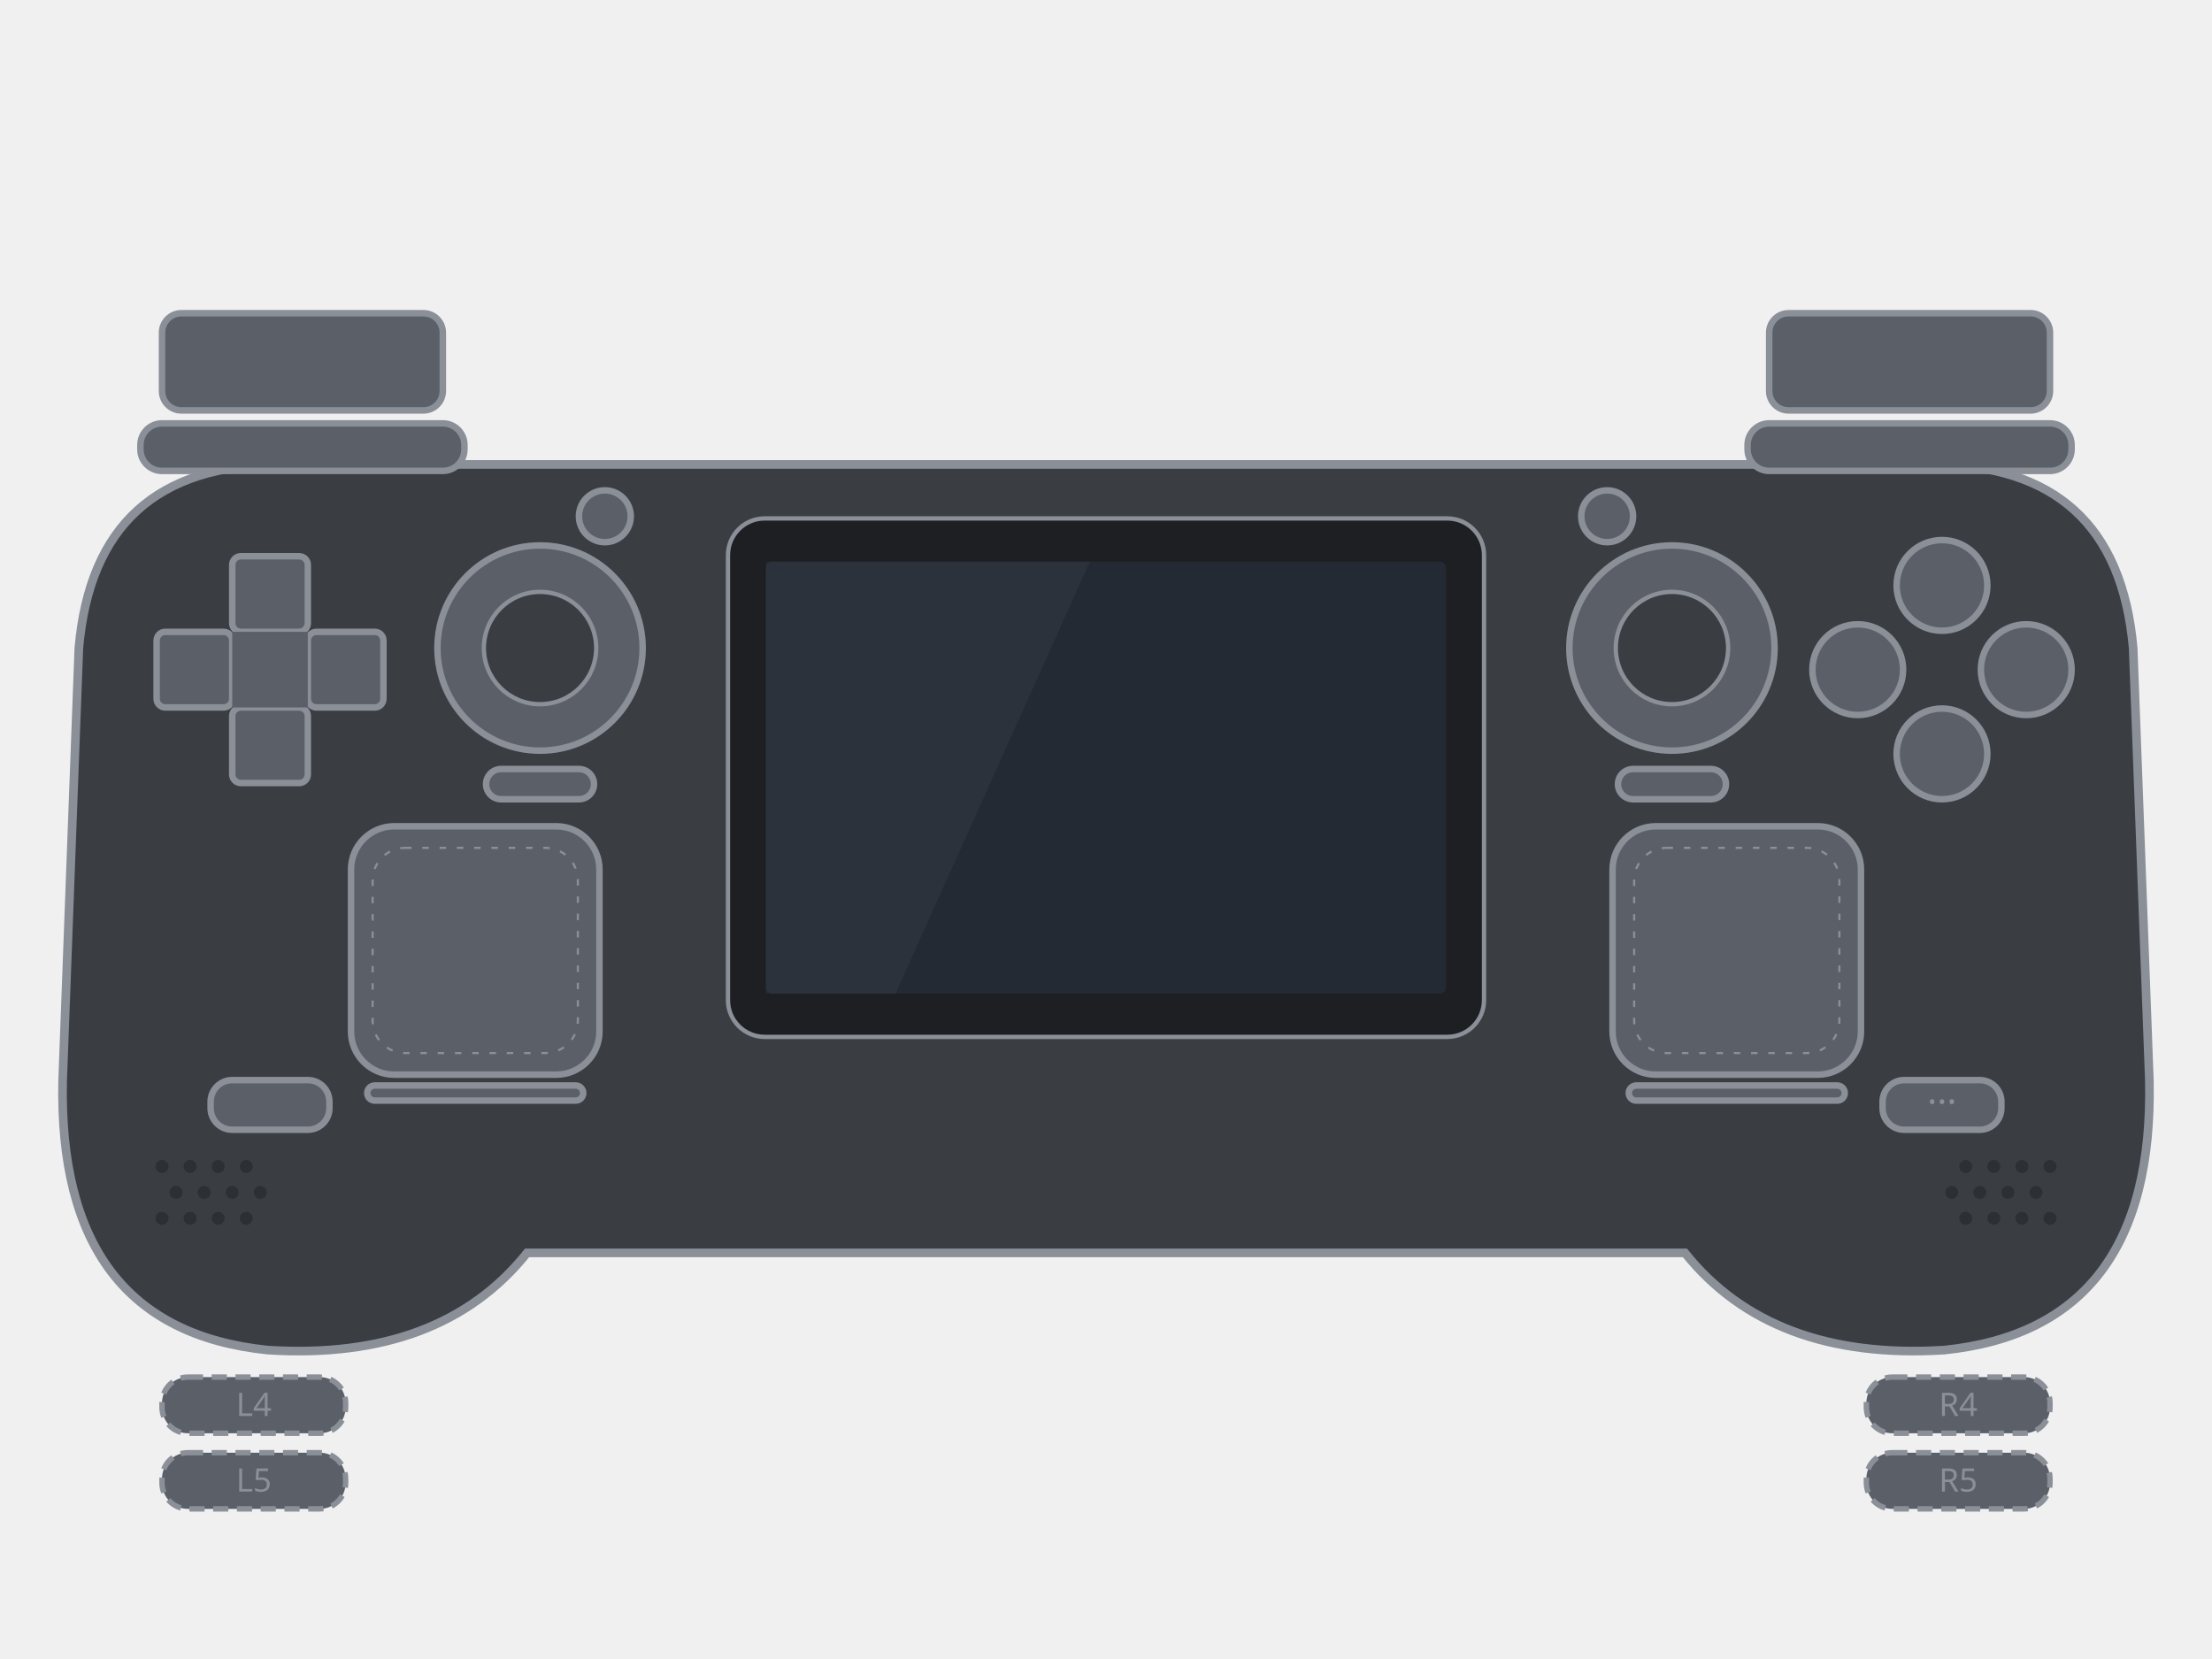
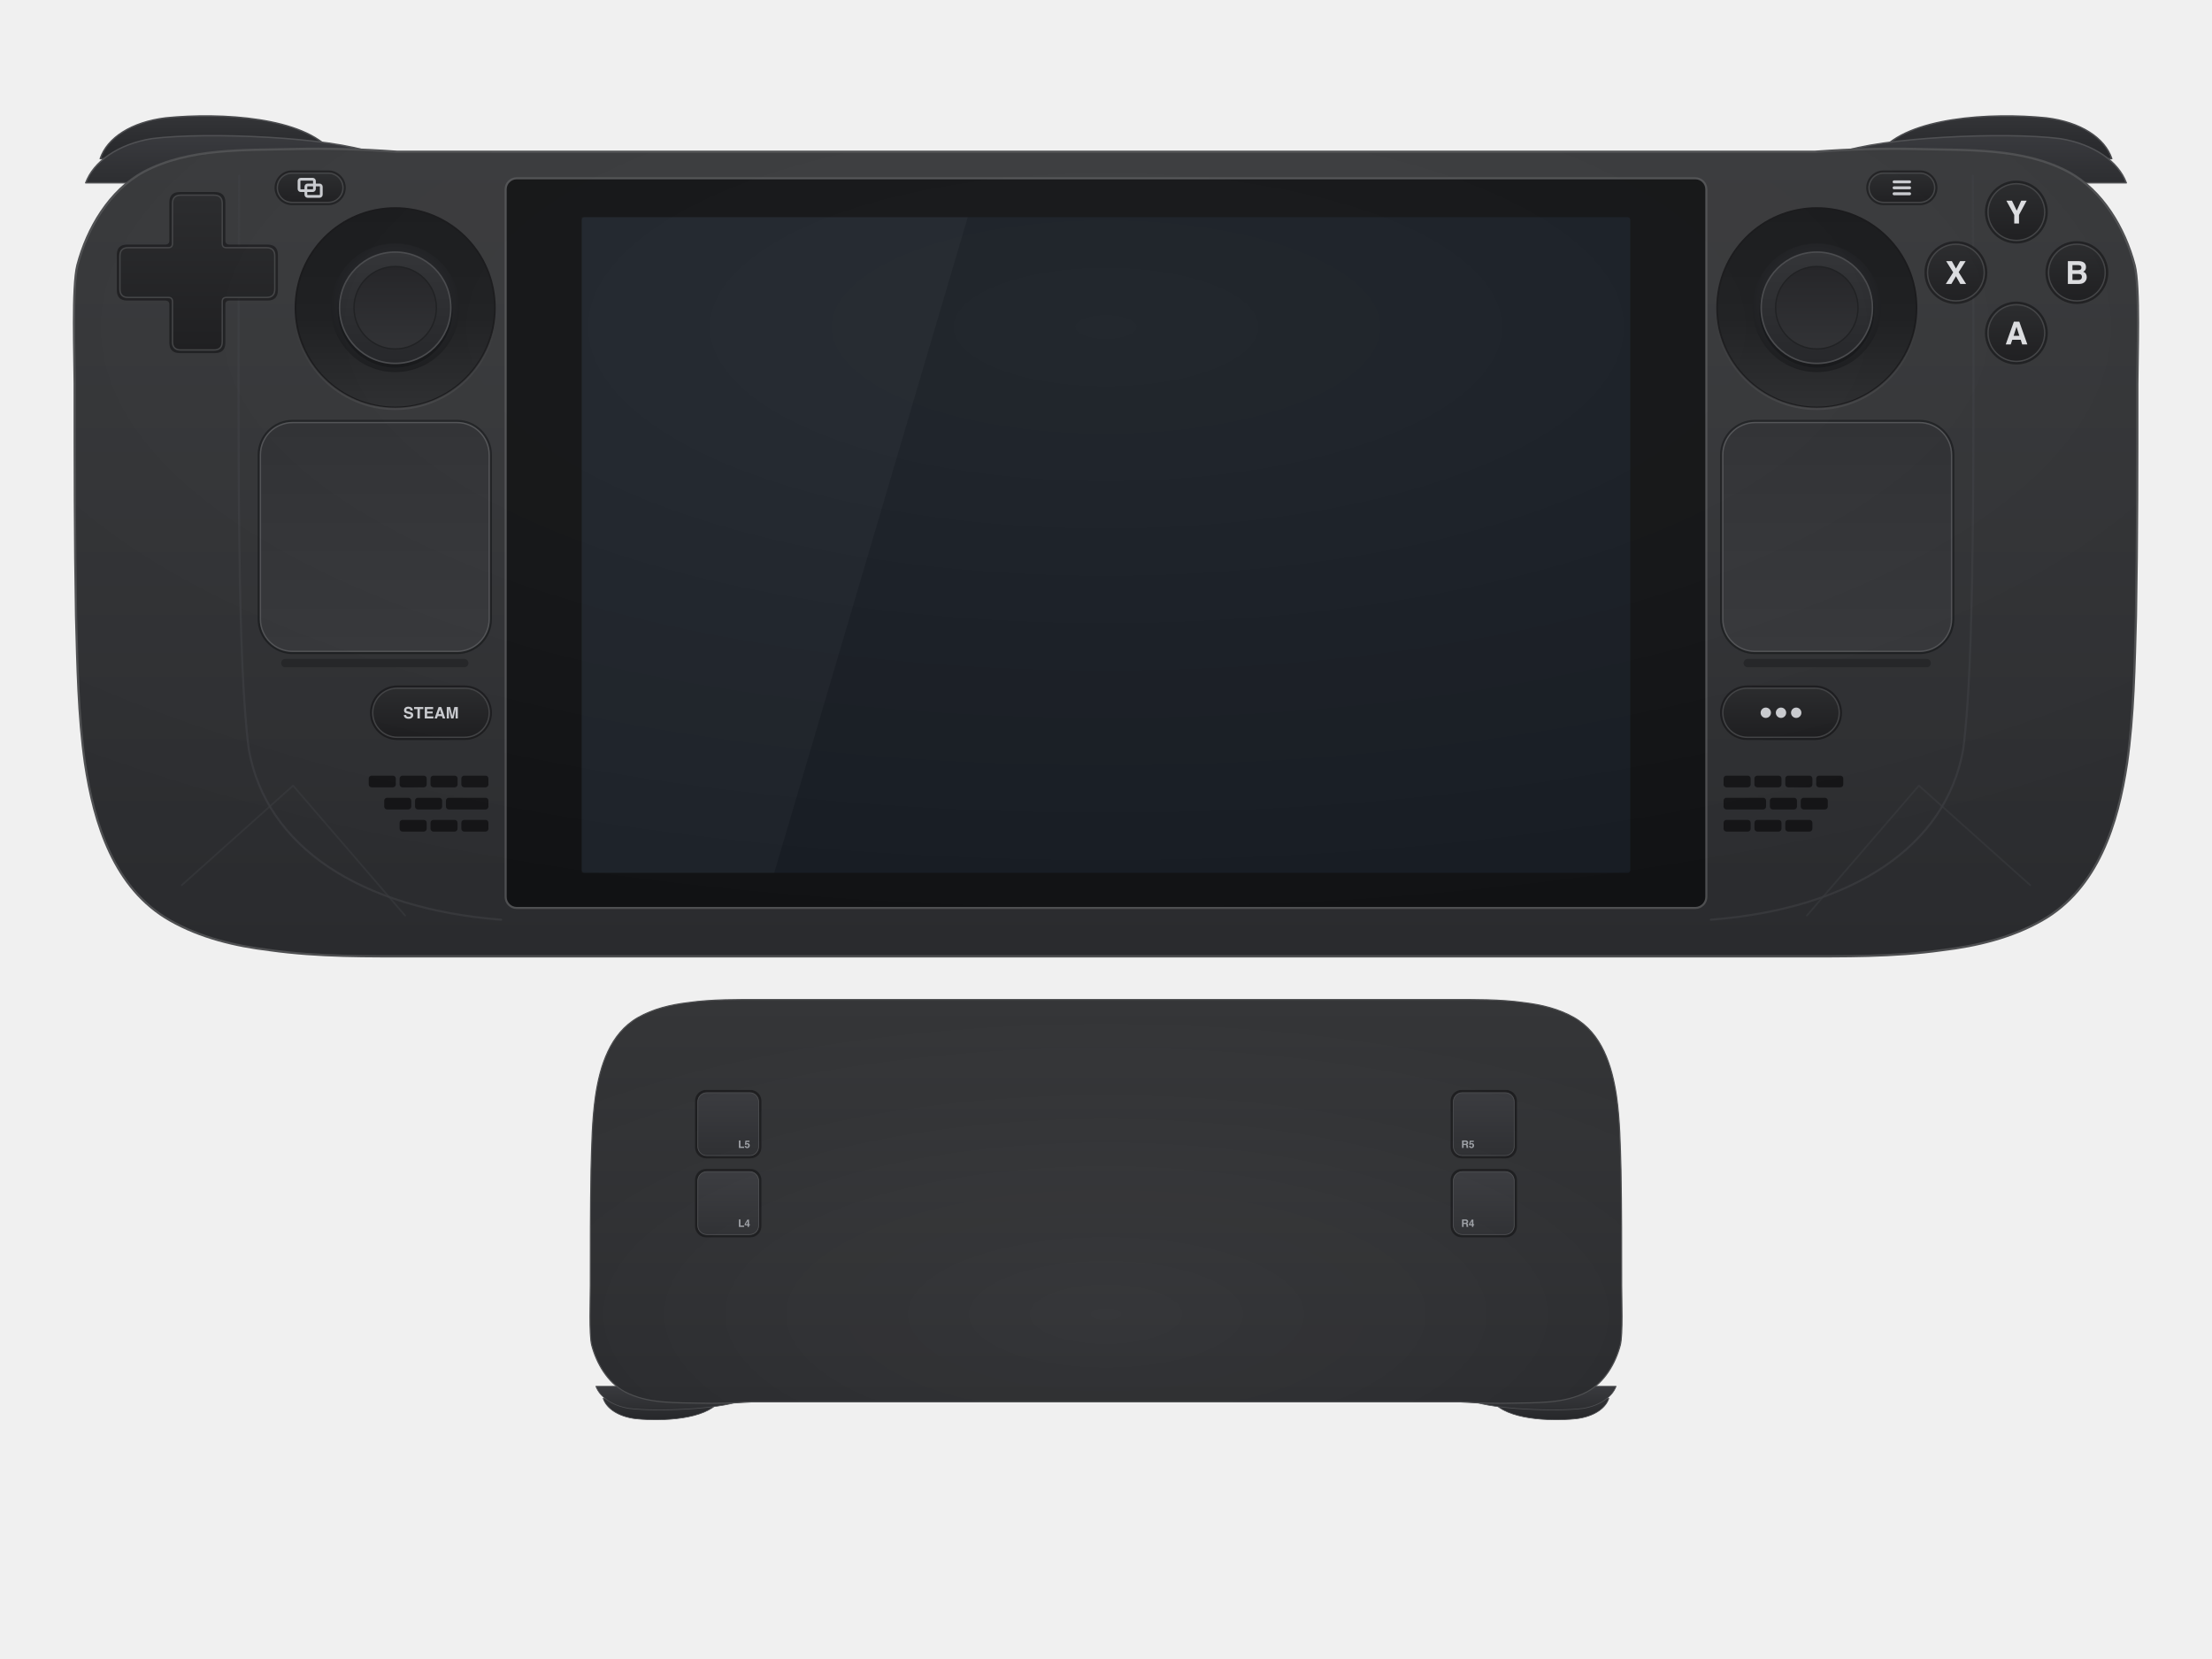
- <svg xmlns="http://www.w3.org/2000/svg" width="2048" height="1536" viewBox="0 0 2048 1536">
-   <path d="M260 430 L1788 430 Q1960 430 1975 600 L1990 1000 Q1995 1230 1800 1250 Q1640 1260 1560 1160 L488 1160 Q408 1260 248 1250 Q53 1230 58 1000 L73 600 Q88 430 260 430 Z" fill="#3a3d42" stroke="#8a8f98" stroke-width="8" />
-   <rect x="674" y="480" width="700" height="480" rx="34" fill="#1d1f22" stroke="#8a8f98" stroke-width="4" />
-   <rect x="709" y="520" width="630" height="400" rx="6" fill="#232a33" />
-   <path d="M709 520 L1009 520 L829 920 L709 920 Z" fill="#ffffff" fill-opacity="0.04" />
-   <circle cx="150" cy="1080" r="6" fill="#2c2f33" />
-   <circle cx="176" cy="1080" r="6" fill="#2c2f33" />
-   <circle cx="202" cy="1080" r="6" fill="#2c2f33" />
-   <circle cx="228" cy="1080" r="6" fill="#2c2f33" />
-   <circle cx="163" cy="1104" r="6" fill="#2c2f33" />
-   <circle cx="189" cy="1104" r="6" fill="#2c2f33" />
-   <circle cx="215" cy="1104" r="6" fill="#2c2f33" />
-   <circle cx="241" cy="1104" r="6" fill="#2c2f33" />
-   <circle cx="150" cy="1128" r="6" fill="#2c2f33" />
-   <circle cx="176" cy="1128" r="6" fill="#2c2f33" />
-   <circle cx="202" cy="1128" r="6" fill="#2c2f33" />
-   <circle cx="228" cy="1128" r="6" fill="#2c2f33" />
-   <rect x="150" y="290" width="260" height="90" rx="18" fill="#5b6068" stroke="#8a8f98" stroke-width="6" />
-   <rect x="130" y="392" width="300" height="44" rx="20" fill="#5b6068" stroke="#8a8f98" stroke-width="6" />
-   <circle cx="1898" cy="1080" r="6" fill="#2c2f33" />
-   <circle cx="1872" cy="1080" r="6" fill="#2c2f33" />
-   <circle cx="1846" cy="1080" r="6" fill="#2c2f33" />
-   <circle cx="1820" cy="1080" r="6" fill="#2c2f33" />
-   <circle cx="1885" cy="1104" r="6" fill="#2c2f33" />
-   <circle cx="1859" cy="1104" r="6" fill="#2c2f33" />
-   <circle cx="1833" cy="1104" r="6" fill="#2c2f33" />
-   <circle cx="1807" cy="1104" r="6" fill="#2c2f33" />
-   <circle cx="1898" cy="1128" r="6" fill="#2c2f33" />
-   <circle cx="1872" cy="1128" r="6" fill="#2c2f33" />
-   <circle cx="1846" cy="1128" r="6" fill="#2c2f33" />
-   <circle cx="1820" cy="1128" r="6" fill="#2c2f33" />
-   <rect x="1638" y="290" width="260" height="90" rx="18" fill="#5b6068" stroke="#8a8f98" stroke-width="6" />
-   <rect x="1618" y="392" width="300" height="44" rx="20" fill="#5b6068" stroke="#8a8f98" stroke-width="6" />
-   <rect x="215" y="515" width="70" height="70" rx="8" fill="#5b6068" stroke="#8a8f98" stroke-width="6" />
-   <rect x="215" y="655" width="70" height="70" rx="8" fill="#5b6068" stroke="#8a8f98" stroke-width="6" />
-   <rect x="145" y="585" width="70" height="70" rx="8" fill="#5b6068" stroke="#8a8f98" stroke-width="6" />
-   <rect x="285" y="585" width="70" height="70" rx="8" fill="#5b6068" stroke="#8a8f98" stroke-width="6" />
-   <rect x="215" y="585" width="70" height="70" fill="#5b6068" />
-   <circle cx="1798" cy="542" r="42" fill="#5b6068" stroke="#8a8f98" stroke-width="6" />
-   <circle cx="1798" cy="698" r="42" fill="#5b6068" stroke="#8a8f98" stroke-width="6" />
-   <circle cx="1720" cy="620" r="42" fill="#5b6068" stroke="#8a8f98" stroke-width="6" />
-   <circle cx="1876" cy="620" r="42" fill="#5b6068" stroke="#8a8f98" stroke-width="6" />
-   <circle cx="500" cy="600" r="95" fill="#5b6068" stroke="#8a8f98" stroke-width="6" />
-   <circle cx="500" cy="600" r="52" fill="#3a3d42" stroke="#8a8f98" stroke-width="4" />
-   <rect x="450" y="712" width="100" height="28" rx="14" fill="#5b6068" stroke="#8a8f98" stroke-width="6" />
-   <circle cx="1548" cy="600" r="95" fill="#5b6068" stroke="#8a8f98" stroke-width="6" />
-   <circle cx="1548" cy="600" r="52" fill="#3a3d42" stroke="#8a8f98" stroke-width="4" />
-   <rect x="1498" y="712" width="100" height="28" rx="14" fill="#5b6068" stroke="#8a8f98" stroke-width="6" />
-   <rect x="325" y="765" width="230" height="230" rx="40" fill="#5b6068" stroke="#8a8f98" stroke-width="6" />
-   <rect x="345" y="785" width="190" height="190" rx="30" fill="none" stroke="#8a8f98" stroke-width="2" stroke-dasharray="6 10" />
-   <rect x="340" y="1005" width="200" height="14" rx="7" fill="#5b6068" stroke="#8a8f98" stroke-width="6" />
-   <rect x="1493" y="765" width="230" height="230" rx="40" fill="#5b6068" stroke="#8a8f98" stroke-width="6" />
-   <rect x="1513" y="785" width="190" height="190" rx="30" fill="none" stroke="#8a8f98" stroke-width="2" stroke-dasharray="6 10" />
-   <rect x="1508" y="1005" width="200" height="14" rx="7" fill="#5b6068" stroke="#8a8f98" stroke-width="6" />
-   <circle cx="560" cy="478" r="24" fill="#5b6068" stroke="#8a8f98" stroke-width="6" />
-   <circle cx="1488" cy="478" r="24" fill="#5b6068" stroke="#8a8f98" stroke-width="6" />
-   <rect x="195" y="1000" width="110" height="46" rx="20" fill="#5b6068" stroke="#8a8f98" stroke-width="6" />
-   <rect x="1743" y="1000" width="110" height="46" rx="20" fill="#5b6068" stroke="#8a8f98" stroke-width="6" />
-   <text x="1798" y="1032" font-family="sans-serif" font-size="34" fill="#8a8f98" text-anchor="middle">···</text>
-   <rect x="150" y="1275" width="170" height="52" rx="24" fill="#5b6068" stroke="#8a8f98" stroke-width="5" stroke-dasharray="14 8" />
-   <text x="235" y="1311" font-family="sans-serif" font-size="30" fill="#8a8f98" text-anchor="middle">L4</text>
-   <rect x="150" y="1345" width="170" height="52" rx="24" fill="#5b6068" stroke="#8a8f98" stroke-width="5" stroke-dasharray="14 8" />
-   <text x="235" y="1381" font-family="sans-serif" font-size="30" fill="#8a8f98" text-anchor="middle">L5</text>
-   <rect x="1728" y="1275" width="170" height="52" rx="24" fill="#5b6068" stroke="#8a8f98" stroke-width="5" stroke-dasharray="14 8" />
-   <text x="1813" y="1311" font-family="sans-serif" font-size="30" fill="#8a8f98" text-anchor="middle">R4</text>
-   <rect x="1728" y="1345" width="170" height="52" rx="24" fill="#5b6068" stroke="#8a8f98" stroke-width="5" stroke-dasharray="14 8" />
-   <text x="1813" y="1381" font-family="sans-serif" font-size="30" fill="#8a8f98" text-anchor="middle">R5</text>
+ <svg xmlns="http://www.w3.org/2000/svg" version="1.2" baseProfile="tiny" width="2048" height="1536" viewBox="0 0 2048 1536">
+   <defs>
+     <linearGradient id="g0" x1="0" y1="0" x2="0" y2="1">
+       <stop offset="0" stop-color="#333437" />
+       <stop offset="1" stop-color="#26272a" />
+     </linearGradient>
+     <linearGradient id="g1" x1="0" y1="0" x2="0" y2="1">
+       <stop offset="0" stop-color="#393a3e" />
+       <stop offset="1" stop-color="#2d2e31" />
+     </linearGradient>
+     <linearGradient id="g2" x1="0" y1="0" x2="0" y2="1">
+       <stop offset="0" stop-color="#37383a" />
+       <stop offset="1" stop-color="#2a2b2e" />
+     </linearGradient>
+     <radialGradient id="g3" cx="0.5" cy="0.22" r="0.75">
+       <stop offset="0" stop-color="#ffffff" stop-opacity="0.05" />
+       <stop offset="1" stop-color="#ffffff" stop-opacity="0" />
+     </radialGradient>
+     <linearGradient id="g4" x1="0" y1="0" x2="0" y2="1">
+       <stop offset="0" stop-color="#28292b" />
+       <stop offset="1" stop-color="#1c1c1e" />
+     </linearGradient>
+     <linearGradient id="g5" x1="0" y1="0" x2="0" y2="1">
+       <stop offset="0" stop-color="#17181a" />
+       <stop offset="0.55" stop-color="#1b1c1e" />
+       <stop offset="1" stop-color="#292a2c" />
+     </linearGradient>
+     <linearGradient id="g6" x1="0" y1="0" x2="0" y2="1">
+       <stop offset="0" stop-color="#4e4f51" stop-opacity="0" />
+       <stop offset="0.6" stop-color="#4e4f51" stop-opacity="0" />
+       <stop offset="1" stop-color="#4e4f51" stop-opacity="0.55" />
+     </linearGradient>
+     <radialGradient id="g7" cx="0.5" cy="0.45" r="0.55">
+       <stop offset="0" stop-color="#2c2d30" />
+       <stop offset="0.75" stop-color="#1e1f22" />
+       <stop offset="1" stop-color="#18191b" />
+     </radialGradient>
+     <linearGradient id="g8" x1="0" y1="0" x2="0" y2="1">
+       <stop offset="0" stop-color="#2e2f32" />
+       <stop offset="1" stop-color="#212225" />
+     </linearGradient>
+     <linearGradient id="g9" x1="0" y1="0" x2="0" y2="1">
+       <stop offset="0" stop-color="#202023" />
+       <stop offset="1" stop-color="#2c2d30" />
+     </linearGradient>
+     <linearGradient id="g10" x1="0" y1="0" x2="0" y2="1">
+       <stop offset="0" stop-color="#2d2e31" />
+       <stop offset="1" stop-color="#353639" />
+     </linearGradient>
+     <linearGradient id="g11" x1="0" y1="0" x2="0" y2="1">
+       <stop offset="0" stop-color="#353638" />
+       <stop offset="1" stop-color="#28292c" />
+     </linearGradient>
+     <radialGradient id="g12" cx="0.5" cy="0.78" r="0.75">
+       <stop offset="0" stop-color="#ffffff" stop-opacity="0.05" />
+       <stop offset="1" stop-color="#ffffff" stop-opacity="0" />
+     </radialGradient>
+   </defs>
+   <g id="shoulders">
+     <g transform="translate(1024 502.08) scale(6.4)">
+       <g id="control-lt">
+         <path d="M-112,-56.5C-116,-61.5 -128,-62.2 -136,-61.4C-141,-60.8 -144.5,-58.5 -145.5,-55.5L-112,-55Z" fill="url(#g0)" stroke="#4a4b4e" stroke-width="0.2" stroke-linejoin="round" />
+       </g>
+       <g id="control-lb">
+         <path d="M-106,-56.3C-112,-58.6 -130,-59.4 -138,-58.4C-143,-57.6 -146.5,-55 -147.6,-52L-140,-52L-106,-55.5Z" fill="url(#g1)" stroke="#505154" stroke-width="0.2" stroke-linejoin="round" />
+       </g>
+       <g id="control-rt">
+         <path d="M112,-56.5C116,-61.5 128,-62.2 136,-61.4C141,-60.8 144.5,-58.5 145.5,-55.5L112,-55Z" fill="url(#g0)" stroke="#4a4b4e" stroke-width="0.2" stroke-linejoin="round" />
+       </g>
+       <g id="control-rb">
+         <path d="M106,-56.3C112,-58.6 130,-59.4 138,-58.4C143,-57.6 146.5,-55 147.6,-52L140,-52L106,-55.5Z" fill="url(#g1)" stroke="#505154" stroke-width="0.2" stroke-linejoin="round" />
+       </g>
+     </g>
+     <g transform="translate(1024 1117.12) scale(3.2)">
+       <path d="M-112,56.5C-116,61.5 -128,62.2 -136,61.4C-141,60.8 -144.5,58.5 -145.5,55.5L-112,55Z" fill="url(#g0)" stroke="#4a4b4e" stroke-width="0.2" stroke-linejoin="round" />
+       <path d="M-106,56.3C-112,58.6 -130,59.4 -138,58.4C-143,57.6 -146.5,55 -147.6,52L-140,52L-106,55.5Z" fill="url(#g1)" stroke="#505154" stroke-width="0.2" stroke-linejoin="round" />
+       <path d="M112,56.5C116,61.5 128,62.2 136,61.4C141,60.8 144.5,58.5 145.5,55.5L112,55Z" fill="url(#g0)" stroke="#4a4b4e" stroke-width="0.2" stroke-linejoin="round" />
+       <path d="M106,56.3C112,58.6 130,59.4 138,58.4C143,57.6 146.5,55 147.6,52L140,52L106,55.5Z" fill="url(#g1)" stroke="#505154" stroke-width="0.2" stroke-linejoin="round" />
+     </g>
+   </g>
+   <g id="case">
+     <g transform="translate(1024 502.08) scale(6.4)">
+       <path d="M0,-56.5C34,-56.5 68,-56.5 102.6,-56.5C108,-56.9 113,-57 117.3,-56.9C124.5,-56.7 132.6,-57.1 139.2,-53.6C144.2,-50.9 147.4,-45.4 148.8,-40.1C149.6,-37 149.2,-26.7 149.2,-22.9C149.2,-11.7 149.2,-0.5 149,10.7C148.8,17.8 148.7,25 147.7,32C146.4,40.7 143.5,50.1 135.4,54.7C131,57.2 126,58.4 121,59C113.9,60 106.7,59.9 99.6,59.9C66,59.9 33,59.9 0,59.9C-33,59.9 -66,59.9 -99.6,59.9C-106.7,59.9 -113.9,60 -121,59C-126,58.4 -131,57.2 -135.4,54.7C-143.5,50.1 -146.4,40.7 -147.7,32C-148.7,25 -148.8,17.8 -149,10.7C-149.2,-0.5 -149.2,-11.7 -149.2,-22.9C-149.2,-26.7 -149.6,-37 -148.8,-40.1C-147.4,-45.4 -144.2,-50.9 -139.2,-53.6C-132.6,-57.1 -124.5,-56.7 -117.3,-56.9C-113,-57 -108,-56.9 -102.6,-56.5C-68,-56.5 -34,-56.5 0,-56.5Z" fill="url(#g2)" stroke="#4e4f51" stroke-width="0.32" stroke-linejoin="round" />
+       <path d="M-125.4,-53C-125.6,-10 -125.6,18 -124,30C-121.5,44 -108,53 -87.5,54.6" fill="none" stroke="#3a3b3f" stroke-width="0.3" stroke-linecap="round" stroke-linejoin="round" stroke-opacity="0.8" />
+       <path d="M-133.7,49.6L-117.6,35.2L-101.4,54" fill="none" stroke="#3a3b3f" stroke-width="0.25" stroke-linecap="round" stroke-linejoin="round" stroke-opacity="0.6" />
+       <path d="M125.4,-53C125.6,-10 125.6,18 124,30C121.5,44 108,53 87.5,54.6" fill="none" stroke="#3a3b3f" stroke-width="0.3" stroke-linecap="round" stroke-linejoin="round" stroke-opacity="0.8" />
+       <path d="M133.7,49.6L117.6,35.2L101.4,54" fill="none" stroke="#3a3b3f" stroke-width="0.25" stroke-linecap="round" stroke-linejoin="round" stroke-opacity="0.6" />
+       <path d="M-85.25,-52.66H85.25A1.6,1.6 0 0 1 86.85,-51.06V51.3A1.6,1.6 0 0 1 85.25,52.9H-85.25A1.6,1.6 0 0 1 -86.85,51.3V-51.06A1.6,1.6 0 0 1 -85.25,-52.66Z" fill="#111214" stroke="#4e4f51" stroke-width="0.3" />
+       <path d="M-75.45,-47.03H75.45A0.4,0.4 0 0 1 75.85,-46.63V47.42A0.4,0.4 0 0 1 75.45,47.82H-75.45A0.4,0.4 0 0 1 -75.85,47.42V-46.63A0.4,0.4 0 0 1 -75.45,-47.03Z" fill="#171c23" />
+       <path d="M-117.25,-33.93A14.42,14.42 0 1 0 -88.41,-33.93A14.42,14.42 0 1 0 -117.25,-33.93Z" fill="url(#g5)" stroke="#161618" stroke-width="0.25" />
+       <path d="M-117.45,-33.93A14.62,14.62 0 1 0 -88.21,-33.93A14.62,14.62 0 1 0 -117.45,-33.93Z" fill="none" stroke="url(#g6)" stroke-width="0.35" />
+       <path d="M88.41,-33.93A14.42,14.42 0 1 0 117.25,-33.93A14.42,14.42 0 1 0 88.41,-33.93Z" fill="url(#g5)" stroke="#161618" stroke-width="0.25" />
+       <path d="M88.21,-33.93A14.62,14.62 0 1 0 117.45,-33.93A14.62,14.62 0 1 0 88.21,-33.93Z" fill="none" stroke="url(#g6)" stroke-width="0.35" />
+       <path d="M-117.66,-17.72H-93.9A5.07,5.07 0 0 1 -88.83,-12.65V11.11A5.07,5.07 0 0 1 -93.9,16.18H-117.66A5.07,5.07 0 0 1 -122.73,11.11V-12.65A5.07,5.07 0 0 1 -117.66,-17.72Z" fill="#0b0c0e" fill-opacity="0.5" />
+       <path d="M-118.73,16.88H-92.83A0.6,0.6 0 0 1 -92.23,17.48V17.48A0.6,0.6 0 0 1 -92.83,18.08H-118.73A0.6,0.6 0 0 1 -119.33,17.48V17.48A0.6,0.6 0 0 1 -118.73,16.88Z" fill="#232426" />
+       <path d="M93.9,-17.72H117.66A5.07,5.07 0 0 1 122.73,-12.65V11.11A5.07,5.07 0 0 1 117.66,16.18H93.9A5.07,5.07 0 0 1 88.83,11.11V-12.65A5.07,5.07 0 0 1 93.9,-17.72Z" fill="#0b0c0e" fill-opacity="0.5" />
+       <path d="M92.83,16.88H118.73A0.6,0.6 0 0 1 119.33,17.48V17.48A0.6,0.6 0 0 1 118.73,18.08H92.83A0.6,0.6 0 0 1 92.23,17.48V17.48A0.6,0.6 0 0 1 92.83,16.88Z" fill="#232426" />
+       <path d="M-92.84,33.76H-89.76A0.42,0.42 0 0 1 -89.34,34.18V35.03A0.42,0.42 0 0 1 -89.76,35.45H-92.84A0.42,0.42 0 0 1 -93.26,35.03V34.18A0.42,0.42 0 0 1 -92.84,33.76ZM-97.3,33.76H-94.22A0.42,0.42 0 0 1 -93.8,34.18V35.03A0.42,0.42 0 0 1 -94.22,35.45H-97.3A0.42,0.42 0 0 1 -97.72,35.03V34.18A0.42,0.42 0 0 1 -97.3,33.76ZM-101.77,33.76H-98.69A0.42,0.42 0 0 1 -98.27,34.18V35.03A0.42,0.42 0 0 1 -98.69,35.45H-101.77A0.42,0.42 0 0 1 -102.19,35.03V34.18A0.42,0.42 0 0 1 -101.77,33.76ZM-106.24,33.76H-103.16A0.42,0.42 0 0 1 -102.74,34.18V35.03A0.42,0.42 0 0 1 -103.16,35.45H-106.24A0.42,0.42 0 0 1 -106.66,35.03V34.18A0.42,0.42 0 0 1 -106.24,33.76ZM-95.07,36.96H-89.76A0.42,0.42 0 0 1 -89.34,37.38V38.23A0.42,0.42 0 0 1 -89.76,38.65H-95.07A0.42,0.42 0 0 1 -95.49,38.23V37.38A0.42,0.42 0 0 1 -95.07,36.96ZM-99.54,36.96H-96.46A0.42,0.42 0 0 1 -96.04,37.38V38.23A0.42,0.42 0 0 1 -96.46,38.65H-99.54A0.42,0.42 0 0 1 -99.96,38.23V37.38A0.42,0.42 0 0 1 -99.54,36.96ZM-104,36.96H-100.93A0.42,0.42 0 0 1 -100.51,37.38V38.23A0.42,0.42 0 0 1 -100.93,38.65H-104A0.42,0.42 0 0 1 -104.42,38.23V37.38A0.42,0.42 0 0 1 -104,36.96ZM-92.84,40.16H-89.76A0.42,0.42 0 0 1 -89.34,40.58V41.43A0.42,0.42 0 0 1 -89.76,41.85H-92.84A0.42,0.42 0 0 1 -93.26,41.43V40.58A0.42,0.42 0 0 1 -92.84,40.16ZM-97.3,40.16H-94.23A0.42,0.42 0 0 1 -93.81,40.58V41.43A0.42,0.42 0 0 1 -94.23,41.85H-97.3A0.42,0.42 0 0 1 -97.72,41.43V40.58A0.42,0.42 0 0 1 -97.3,40.16ZM-101.77,40.16H-98.69A0.42,0.42 0 0 1 -98.27,40.58V41.43A0.42,0.42 0 0 1 -98.69,41.85H-101.77A0.42,0.42 0 0 1 -102.19,41.43V40.58A0.42,0.42 0 0 1 -101.77,40.16ZM89.76,33.76H92.84A0.42,0.42 0 0 1 93.26,34.18V35.03A0.42,0.42 0 0 1 92.84,35.45H89.76A0.42,0.42 0 0 1 89.34,35.03V34.18A0.42,0.42 0 0 1 89.76,33.76ZM94.22,33.76H97.3A0.42,0.42 0 0 1 97.72,34.18V35.03A0.42,0.42 0 0 1 97.3,35.45H94.22A0.42,0.42 0 0 1 93.8,35.03V34.18A0.42,0.42 0 0 1 94.22,33.76ZM98.69,33.76H101.77A0.42,0.42 0 0 1 102.19,34.18V35.03A0.42,0.42 0 0 1 101.77,35.45H98.69A0.42,0.42 0 0 1 98.27,35.03V34.18A0.42,0.42 0 0 1 98.69,33.76ZM103.16,33.76H106.24A0.42,0.42 0 0 1 106.66,34.18V35.03A0.42,0.42 0 0 1 106.24,35.45H103.16A0.42,0.42 0 0 1 102.74,35.03V34.18A0.42,0.42 0 0 1 103.16,33.76ZM89.76,36.96H95.07A0.42,0.42 0 0 1 95.49,37.38V38.23A0.42,0.42 0 0 1 95.07,38.65H89.76A0.42,0.42 0 0 1 89.34,38.23V37.38A0.42,0.42 0 0 1 89.76,36.96ZM96.46,36.96H99.54A0.42,0.42 0 0 1 99.96,37.38V38.23A0.42,0.42 0 0 1 99.54,38.65H96.46A0.42,0.42 0 0 1 96.04,38.23V37.38A0.42,0.42 0 0 1 96.46,36.96ZM100.93,36.96H104A0.42,0.42 0 0 1 104.42,37.38V38.23A0.42,0.42 0 0 1 104,38.65H100.93A0.42,0.42 0 0 1 100.51,38.23V37.38A0.42,0.42 0 0 1 100.93,36.96ZM89.76,40.16H92.84A0.42,0.42 0 0 1 93.26,40.58V41.43A0.42,0.42 0 0 1 92.84,41.85H89.76A0.42,0.42 0 0 1 89.34,41.43V40.58A0.42,0.42 0 0 1 89.76,40.16ZM94.23,40.16H97.3A0.42,0.42 0 0 1 97.72,40.58V41.43A0.42,0.42 0 0 1 97.3,41.85H94.23A0.42,0.42 0 0 1 93.81,41.43V40.58A0.42,0.42 0 0 1 94.23,40.16ZM98.69,40.16H101.77A0.42,0.42 0 0 1 102.19,40.58V41.43A0.42,0.42 0 0 1 101.77,41.85H98.69A0.42,0.42 0 0 1 98.27,41.43V40.58A0.42,0.42 0 0 1 98.69,40.16Z" fill="#141416" />
+     </g>
+     <g transform="translate(1024 1117.12) scale(3.2)">
+       <path d="M0,56.5C34,56.5 68,56.5 102.6,56.5C108,56.9 113,57 117.3,56.9C124.5,56.7 132.6,57.1 139.2,53.6C144.2,50.9 147.4,45.4 148.8,40.1C149.6,37 149.2,26.7 149.2,22.9C149.2,11.7 149.2,0.5 149,-10.7C148.8,-17.8 148.7,-25 147.7,-32C146.4,-40.7 143.5,-50.1 135.4,-54.7C131,-57.2 126,-58.4 121,-59C113.9,-60 106.7,-59.9 99.6,-59.9C66,-59.9 33,-59.9 0,-59.9C-33,-59.9 -66,-59.9 -99.6,-59.9C-106.7,-59.9 -113.9,-60 -121,-59C-126,-58.4 -131,-57.2 -135.4,-54.7C-143.5,-50.1 -146.4,-40.7 -147.7,-32C-148.7,-25 -148.8,-17.8 -149,-10.7C-149.2,0.5 -149.2,11.7 -149.2,22.9C-149.2,26.7 -149.6,37 -148.8,40.1C-147.4,45.4 -144.2,50.9 -139.2,53.6C-132.6,57.1 -124.5,56.7 -117.3,56.9C-113,57 -108,56.9 -102.6,56.5C-68,56.5 -34,56.5 0,56.5Z" fill="url(#g11)" stroke="#4c4d4f" stroke-width="0.32" stroke-linejoin="round" />
+     </g>
+   </g>
+   <g id="controls">
+     <g transform="translate(1024 502.08) scale(6.4)">
+       <g id="control-view">
+         <path d="M-117.77,-53.8H-112.5A2.52,2.52 0 0 1 -109.98,-51.28V-51.28A2.52,2.52 0 0 1 -112.5,-48.77H-117.77A2.52,2.52 0 0 1 -120.28,-51.28V-51.28A2.52,2.52 0 0 1 -117.77,-53.8Z" fill="#0b0c0e" fill-opacity="0.55" />
+         <path d="M-117.77,-53.4H-112.49A2.12,2.12 0 0 1 -110.38,-51.28V-51.28A2.12,2.12 0 0 1 -112.49,-49.17H-117.77A2.12,2.12 0 0 1 -119.88,-51.28V-51.28A2.12,2.12 0 0 1 -117.77,-53.4Z" fill="url(#g4)" stroke="#414244" stroke-width="0.2" stroke-linejoin="round" />
+       </g>
+       <g id="control-menu">
+         <path d="M112.49,-53.8H117.76A2.52,2.52 0 0 1 120.28,-51.28V-51.28A2.52,2.52 0 0 1 117.76,-48.77H112.49A2.52,2.52 0 0 1 109.98,-51.28V-51.28A2.52,2.52 0 0 1 112.49,-53.8Z" fill="#0b0c0e" fill-opacity="0.55" />
+         <path d="M112.49,-53.4H117.77A2.12,2.12 0 0 1 119.88,-51.28V-51.28A2.12,2.12 0 0 1 117.77,-49.17H112.49A2.12,2.12 0 0 1 110.38,-51.28V-51.28A2.12,2.12 0 0 1 112.49,-53.4Z" fill="url(#g4)" stroke="#414244" stroke-width="0.2" stroke-linejoin="round" />
+       </g>
+       <g id="control-dpad">
+         <path d="M-135.5,-49.17Q-135.5,-50.67 -134,-50.67L-128.9,-50.67Q-127.4,-50.67 -127.4,-49.17L-127.4,-43.67Q-127.4,-43.07 -126.8,-43.07L-121.3,-43.07Q-119.8,-43.07 -119.8,-41.57L-119.8,-36.47Q-119.8,-34.97 -121.3,-34.97L-126.8,-34.97Q-127.4,-34.97 -127.4,-34.37L-127.4,-28.87Q-127.4,-27.37 -128.9,-27.37L-134,-27.37Q-135.5,-27.37 -135.5,-28.87L-135.5,-34.37Q-135.5,-34.97 -136.1,-34.97L-141.6,-34.97Q-143.1,-34.97 -143.1,-36.47L-143.1,-41.57Q-143.1,-43.07 -141.6,-43.07L-136.1,-43.07Q-135.5,-43.07 -135.5,-43.67Z" fill="#0b0c0e" fill-opacity="0.55" />
+         <path d="M-135.05,-49.02Q-135.05,-50.22 -133.85,-50.22L-129.05,-50.22Q-127.85,-50.22 -127.85,-49.02L-127.85,-43.22Q-127.85,-42.62 -127.25,-42.62L-121.45,-42.62Q-120.25,-42.62 -120.25,-41.42L-120.25,-36.62Q-120.25,-35.42 -121.45,-35.42L-127.25,-35.42Q-127.85,-35.42 -127.85,-34.82L-127.85,-29.02Q-127.85,-27.82 -129.05,-27.82L-133.85,-27.82Q-135.05,-27.82 -135.05,-29.02L-135.05,-34.82Q-135.05,-35.42 -135.65,-35.42L-141.45,-35.42Q-142.65,-35.42 -142.65,-36.62L-142.65,-41.42Q-142.65,-42.62 -141.45,-42.62L-135.65,-42.62Q-135.05,-42.62 -135.05,-43.22Z" fill="url(#g4)" stroke="#414244" stroke-width="0.2" stroke-linejoin="round" />
+       </g>
+       <g id="control-north">
+         <path d="M127.15,-47.77A4.55,4.55 0 1 0 136.25,-47.77A4.55,4.55 0 1 0 127.15,-47.77Z" fill="#0b0c0e" fill-opacity="0.55" />
+         <path d="M127.6,-47.77A4.1,4.1 0 1 0 135.8,-47.77A4.1,4.1 0 1 0 127.6,-47.77Z" fill="url(#g4)" stroke="#414244" stroke-width="0.2" />
+       </g>
+       <g id="control-west">
+         <path d="M118.4,-39.02A4.55,4.55 0 1 0 127.5,-39.02A4.55,4.55 0 1 0 118.4,-39.02Z" fill="#0b0c0e" fill-opacity="0.55" />
+         <path d="M118.85,-39.02A4.1,4.1 0 1 0 127.05,-39.02A4.1,4.1 0 1 0 118.85,-39.02Z" fill="url(#g4)" stroke="#414244" stroke-width="0.2" />
+       </g>
+       <g id="control-east">
+         <path d="M135.9,-39.02A4.55,4.55 0 1 0 145,-39.02A4.55,4.55 0 1 0 135.9,-39.02Z" fill="#0b0c0e" fill-opacity="0.55" />
+         <path d="M136.35,-39.02A4.1,4.1 0 1 0 144.55,-39.02A4.1,4.1 0 1 0 136.35,-39.02Z" fill="url(#g4)" stroke="#414244" stroke-width="0.2" />
+       </g>
+       <g id="control-south">
+         <path d="M127.15,-30.27A4.55,4.55 0 1 0 136.25,-30.27A4.55,4.55 0 1 0 127.15,-30.27Z" fill="#0b0c0e" fill-opacity="0.55" />
+         <path d="M127.6,-30.27A4.1,4.1 0 1 0 135.8,-30.27A4.1,4.1 0 1 0 127.6,-30.27Z" fill="url(#g4)" stroke="#414244" stroke-width="0.2" />
+       </g>
+       <g id="control-lstick.x">
+         <path d="M-112.14,-33.93A9.31,9.31 0 1 0 -93.52,-33.93A9.31,9.31 0 1 0 -112.14,-33.93Z" fill="url(#g7)" />
+         <path d="M-111.13,-33.58A8.3,8.3 0 1 0 -94.53,-33.58A8.3,8.3 0 1 0 -111.13,-33.58Z" fill="#0b0c0e" fill-opacity="0.45" />
+         <path d="M-110.88,-33.93A8.05,8.05 0 1 0 -94.78,-33.93A8.05,8.05 0 1 0 -110.88,-33.93Z" fill="url(#g8)" stroke="#46474a" stroke-width="0.22" />
+         <path d="M-108.79,-33.93A5.96,5.96 0 1 0 -96.87,-33.93A5.96,5.96 0 1 0 -108.79,-33.93Z" fill="url(#g9)" />
+         <path d="M-108.79,-33.93A5.96,5.96 0 1 0 -96.87,-33.93A5.96,5.96 0 1 0 -108.79,-33.93Z" fill="none" stroke="#1b1c1e" stroke-width="0.2" />
+       </g>
+       <g id="control-rstick.x">
+         <path d="M93.52,-33.93A9.31,9.31 0 1 0 112.14,-33.93A9.31,9.31 0 1 0 93.52,-33.93Z" fill="url(#g7)" />
+         <path d="M94.53,-33.58A8.3,8.3 0 1 0 111.13,-33.58A8.3,8.3 0 1 0 94.53,-33.58Z" fill="#0b0c0e" fill-opacity="0.45" />
+         <path d="M94.78,-33.93A8.05,8.05 0 1 0 110.88,-33.93A8.05,8.05 0 1 0 94.78,-33.93Z" fill="url(#g8)" stroke="#46474a" stroke-width="0.22" />
+         <path d="M96.87,-33.93A5.96,5.96 0 1 0 108.79,-33.93A5.96,5.96 0 1 0 96.87,-33.93Z" fill="url(#g9)" />
+         <path d="M96.87,-33.93A5.96,5.96 0 1 0 108.79,-33.93A5.96,5.96 0 1 0 96.87,-33.93Z" fill="none" stroke="#1b1c1e" stroke-width="0.2" />
+       </g>
+       <g id="control-ltouchpad.x">
+         <path d="M-117.66,-17.32H-93.9A4.67,4.67 0 0 1 -89.23,-12.65V11.11A4.67,4.67 0 0 1 -93.9,15.78H-117.66A4.67,4.67 0 0 1 -122.33,11.11V-12.65A4.67,4.67 0 0 1 -117.66,-17.32Z" fill="url(#g10)" stroke="#505154" stroke-width="0.2" />
+       </g>
+       <g id="control-rtouchpad.x">
+         <path d="M93.9,-17.32H117.66A4.67,4.67 0 0 1 122.33,-12.65V11.11A4.67,4.67 0 0 1 117.66,15.78H93.9A4.67,4.67 0 0 1 89.23,11.11V-12.65A4.67,4.67 0 0 1 93.9,-17.32Z" fill="url(#g10)" stroke="#505154" stroke-width="0.2" />
+       </g>
+       <g id="control-guide">
+         <path d="M-102.53,20.71H-92.78A3.95,3.95 0 0 1 -88.83,24.66V24.66A3.95,3.95 0 0 1 -92.78,28.61H-102.53A3.95,3.95 0 0 1 -106.48,24.66V24.66A3.95,3.95 0 0 1 -102.53,20.71Z" fill="#0b0c0e" fill-opacity="0.55" />
+         <path d="M-102.53,21.11H-92.77A3.55,3.55 0 0 1 -89.22,24.66V24.66A3.55,3.55 0 0 1 -92.77,28.21H-102.53A3.55,3.55 0 0 1 -106.08,24.66V24.66A3.55,3.55 0 0 1 -102.53,21.11Z" fill="url(#g4)" stroke="#414244" stroke-width="0.2" stroke-linejoin="round" />
+       </g>
+       <g id="control-misc.1">
+         <path d="M92.78,20.71H102.53A3.95,3.95 0 0 1 106.48,24.66V24.66A3.95,3.95 0 0 1 102.53,28.61H92.78A3.95,3.95 0 0 1 88.83,24.66V24.66A3.95,3.95 0 0 1 92.78,20.71Z" fill="#0b0c0e" fill-opacity="0.55" />
+         <path d="M92.78,21.11H102.53A3.55,3.55 0 0 1 106.08,24.66V24.66A3.55,3.55 0 0 1 102.53,28.21H92.78A3.55,3.55 0 0 1 89.23,24.66V24.66A3.55,3.55 0 0 1 92.78,21.11Z" fill="url(#g4)" stroke="#414244" stroke-width="0.2" stroke-linejoin="round" />
+       </g>
+     </g>
+     <g transform="translate(1024 1117.12) scale(3.2)">
+       <g id="control-paddle.p1">
+         <path d="M102.9,-10.9H115.7A3.2,3.2 0 0 1 118.9,-7.7V5.7A3.2,3.2 0 0 1 115.7,8.9H102.9A3.2,3.2 0 0 1 99.7,5.7V-7.7A3.2,3.2 0 0 1 102.9,-10.9Z" fill="#0b0c0e" fill-opacity="0.55" />
+         <path d="M103.1,-10.1H115.5A2.6,2.6 0 0 1 118.1,-7.5V5.5A2.6,2.6 0 0 1 115.5,8.1H103.1A2.6,2.6 0 0 1 100.5,5.5V-7.5A2.6,2.6 0 0 1 103.1,-10.1Z" fill="url(#g1)" stroke="#505154" stroke-width="0.2" stroke-linejoin="round" />
+       </g>
+       <g id="control-paddle.p2">
+         <path d="M102.9,-33.75H115.7A3.2,3.2 0 0 1 118.9,-30.55V-17.15A3.2,3.2 0 0 1 115.7,-13.95H102.9A3.2,3.2 0 0 1 99.7,-17.15V-30.55A3.2,3.2 0 0 1 102.9,-33.75Z" fill="#0b0c0e" fill-opacity="0.55" />
+         <path d="M103.1,-32.95H115.5A2.6,2.6 0 0 1 118.1,-30.35V-17.35A2.6,2.6 0 0 1 115.5,-14.75H103.1A2.6,2.6 0 0 1 100.5,-17.35V-30.35A2.6,2.6 0 0 1 103.1,-32.95Z" fill="url(#g1)" stroke="#505154" stroke-width="0.2" stroke-linejoin="round" />
+       </g>
+       <g id="control-paddle.p3">
+         <path d="M-115.7,-10.9H-102.9A3.2,3.2 0 0 1 -99.7,-7.7V5.7A3.2,3.2 0 0 1 -102.9,8.9H-115.7A3.2,3.2 0 0 1 -118.9,5.7V-7.7A3.2,3.2 0 0 1 -115.7,-10.9Z" fill="#0b0c0e" fill-opacity="0.55" />
+         <path d="M-115.5,-10.1H-103.1A2.6,2.6 0 0 1 -100.5,-7.5V5.5A2.6,2.6 0 0 1 -103.1,8.1H-115.5A2.6,2.6 0 0 1 -118.1,5.5V-7.5A2.6,2.6 0 0 1 -115.5,-10.1Z" fill="url(#g1)" stroke="#505154" stroke-width="0.2" stroke-linejoin="round" />
+       </g>
+       <g id="control-paddle.p4">
+         <path d="M-115.7,-33.75H-102.9A3.2,3.2 0 0 1 -99.7,-30.55V-17.15A3.2,3.2 0 0 1 -102.9,-13.95H-115.7A3.2,3.2 0 0 1 -118.9,-17.15V-30.55A3.2,3.2 0 0 1 -115.7,-33.75Z" fill="#0b0c0e" fill-opacity="0.55" />
+         <path d="M-115.5,-32.95H-103.1A2.6,2.6 0 0 1 -100.5,-30.35V-17.35A2.6,2.6 0 0 1 -103.1,-14.75H-115.5A2.6,2.6 0 0 1 -118.1,-17.35V-30.35A2.6,2.6 0 0 1 -115.5,-32.95Z" fill="url(#g1)" stroke="#505154" stroke-width="0.2" stroke-linejoin="round" />
+       </g>
+     </g>
+   </g>
+   <g id="highlights">
+     <g transform="translate(1024 502.08) scale(6.4)">
+       <path d="M0,-56.5C34,-56.5 68,-56.5 102.6,-56.5C108,-56.9 113,-57 117.3,-56.9C124.5,-56.7 132.6,-57.1 139.2,-53.6C144.2,-50.9 147.4,-45.4 148.8,-40.1C149.6,-37 149.2,-26.7 149.2,-22.9C149.2,-11.7 149.2,-0.5 149,10.7C148.8,17.8 148.7,25 147.7,32C146.4,40.7 143.5,50.1 135.4,54.7C131,57.2 126,58.4 121,59C113.9,60 106.7,59.9 99.6,59.9C66,59.9 33,59.9 0,59.9C-33,59.9 -66,59.9 -99.6,59.9C-106.7,59.9 -113.9,60 -121,59C-126,58.4 -131,57.2 -135.4,54.7C-143.5,50.1 -146.4,40.7 -147.7,32C-148.7,25 -148.8,17.8 -149,10.7C-149.2,-0.5 -149.2,-11.7 -149.2,-22.9C-149.2,-26.7 -149.6,-37 -148.8,-40.1C-147.4,-45.4 -144.2,-50.9 -139.2,-53.6C-132.6,-57.1 -124.5,-56.7 -117.3,-56.9C-113,-57 -108,-56.9 -102.6,-56.5C-68,-56.5 -34,-56.5 0,-56.5Z" fill="url(#g3)" />
+       <path d="M-75.85,-47.03H-20L-48,47.82H-75.85Z" fill="#ffffff" fill-opacity="0.03" />
+     </g>
+     <g transform="translate(1024 1117.12) scale(3.2)">
+       <path d="M0,56.5C34,56.5 68,56.5 102.6,56.5C108,56.9 113,57 117.3,56.9C124.5,56.7 132.6,57.1 139.2,53.6C144.2,50.9 147.4,45.4 148.8,40.1C149.6,37 149.2,26.7 149.2,22.9C149.2,11.7 149.2,0.5 149,-10.7C148.8,-17.8 148.7,-25 147.7,-32C146.4,-40.7 143.5,-50.1 135.4,-54.7C131,-57.2 126,-58.4 121,-59C113.9,-60 106.7,-59.9 99.6,-59.9C66,-59.9 33,-59.9 0,-59.9C-33,-59.9 -66,-59.9 -99.6,-59.9C-106.7,-59.9 -113.9,-60 -121,-59C-126,-58.4 -131,-57.2 -135.4,-54.7C-143.5,-50.1 -146.4,-40.7 -147.7,-32C-148.7,-25 -148.8,-17.8 -149,-10.7C-149.2,0.5 -149.2,11.7 -149.2,22.9C-149.2,26.7 -149.6,37 -148.8,40.1C-147.4,45.4 -144.2,50.9 -139.2,53.6C-132.6,57.1 -124.5,56.7 -117.3,56.9C-113,57 -108,56.9 -102.6,56.5C-68,56.5 -34,56.5 0,56.5Z" fill="url(#g12)" />
+     </g>
+   </g>
+   <g id="legends">
+     <g transform="translate(1024 502.08) scale(6.4)">
+       <g id="legend-view">
+         <path d="M-116.49,-52.52H-114.76A0.25,0.25 0 0 1 -114.51,-52.27V-51.12A0.25,0.25 0 0 1 -114.76,-50.87H-116.49A0.25,0.25 0 0 1 -116.74,-51.12V-52.27A0.25,0.25 0 0 1 -116.49,-52.52ZM-115.5,-51.69H-113.77A0.25,0.25 0 0 1 -113.52,-51.44V-50.29A0.25,0.25 0 0 1 -113.77,-50.04H-115.5A0.25,0.25 0 0 1 -115.75,-50.29V-51.44A0.25,0.25 0 0 1 -115.5,-51.69Z" fill="none" stroke="#c9cbcf" stroke-width="0.4" stroke-linecap="round" stroke-linejoin="round" />
+       </g>
+       <g id="legend-menu">
+         <path d="M114.01,-52.14H116.25M114.01,-51.28H116.25M114.01,-50.42H116.25" fill="none" stroke="#c9cbcf" stroke-width="0.43" stroke-linecap="round" stroke-linejoin="round" />
+       </g>
+       <g id="legend-north">
+         <path d="M133.19 -49.42 132.08 -47.36V-46.12H131.39V-47.36L130.25 -49.42H131.06L131.75 -47.98L132.4 -49.42Z" fill="#dcdde0" />
+       </g>
+       <g id="legend-west">
+         <path d="M124.43 -37.37H123.59L122.96 -38.49L122.3 -37.37H121.49L122.56 -39.05L121.54 -40.67H122.37L122.96 -39.6L123.56 -40.67H124.36L123.35 -39.08Z" fill="#dcdde0" />
+       </g>
+       <g id="legend-east">
+         <path d="M140.65 -37.37H139.15V-40.67H140.76Q141.37 -40.66 141.62 -40.32Q141.77 -40.11 141.77 -39.82Q141.77 -39.51 141.62 -39.33Q141.53 -39.23 141.37 -39.14Q141.62 -39.05 141.75 -38.85Q141.88 -38.65 141.88 -38.37Q141.88 -38.07 141.73 -37.84Q141.64 -37.68 141.5 -37.58Q141.34 -37.46 141.12 -37.41Q140.9 -37.37 140.65 -37.37ZM140.63 -38.82H139.81V-37.94H140.62Q140.84 -37.94 140.96 -38Q141.18 -38.11 141.18 -38.41Q141.18 -38.67 140.97 -38.77Q140.85 -38.82 140.63 -38.82ZM140.98 -39.45Q141.11 -39.53 141.11 -39.74Q141.11 -39.97 140.93 -40.05Q140.78 -40.1 140.54 -40.1H139.81V-39.37H140.62Q140.84 -39.37 140.98 -39.45Z" fill="#dcdde0" />
+       </g>
+       <g id="legend-south">
+         <path d="M132.33 -29.3H131.11L130.88 -28.62H130.16L131.34 -31.92H132.12L133.29 -28.62H132.54ZM132.13 -29.87 131.72 -31.17 131.3 -29.87Z" fill="#dcdde0" />
+       </g>
+       <g id="legend-guide">
+         <path d="M-100.9 25.25Q-100.78 25.25 -100.7 25.22Q-100.56 25.17 -100.56 25.03Q-100.56 24.95 -100.63 24.9Q-100.7 24.86 -100.85 24.83L-101.03 24.79Q-101.29 24.73 -101.39 24.66Q-101.55 24.54 -101.55 24.3Q-101.55 24.08 -101.39 23.93Q-101.23 23.78 -100.92 23.78Q-100.65 23.78 -100.47 23.92Q-100.28 24.06 -100.28 24.33H-100.61Q-100.62 24.18 -100.74 24.11Q-100.82 24.07 -100.94 24.07Q-101.07 24.07 -101.15 24.13Q-101.23 24.18 -101.23 24.28Q-101.23 24.36 -101.15 24.41Q-101.1 24.44 -100.94 24.48L-100.65 24.55Q-100.47 24.59 -100.37 24.67Q-100.22 24.78 -100.22 25Q-100.22 25.23 -100.4 25.38Q-100.57 25.53 -100.89 25.53Q-101.21 25.53 -101.39 25.38Q-101.58 25.23 -101.58 24.98H-101.25Q-101.23 25.09 -101.19 25.15Q-101.1 25.25 -100.9 25.25Z M-98.76 23.83V24.13H-99.26V25.49H-99.61V24.13H-100.1V23.83Z M-97.41 24.76H-98.21V25.19H-97.3V25.49H-98.55V23.83H-97.34V24.13H-98.21V24.48H-97.41Z M-96.06 25.15H-96.67L-96.78 25.49H-97.14L-96.55 23.83H-96.16L-95.58 25.49H-95.95ZM-96.15 24.86 -96.36 24.21 -96.57 24.86Z M-95.05 25.49H-95.37V23.83H-94.87L-94.57 25.13L-94.27 23.83H-93.77V25.49H-94.09V24.37Q-94.09 24.32 -94.09 24.23Q-94.09 24.15 -94.09 24.1L-94.4 25.49H-94.74L-95.05 24.1Q-95.05 24.15 -95.05 24.23Q-95.05 24.32 -95.05 24.37Z" fill="#c9cbcf" />
+       </g>
+       <g id="legend-misc.1">
+         <path d="M94.7,24.66A0.75,0.75 0 1 0 96.2,24.66A0.75,0.75 0 1 0 94.7,24.66Z" fill="#c9cbcf" />
+         <path d="M96.9,24.66A0.75,0.75 0 1 0 98.4,24.66A0.75,0.75 0 1 0 96.9,24.66Z" fill="#c9cbcf" />
+         <path d="M99.1,24.66A0.75,0.75 0 1 0 100.6,24.66A0.75,0.75 0 1 0 99.1,24.66Z" fill="#c9cbcf" />
+       </g>
+     </g>
+     <g transform="translate(1024 1117.12) scale(3.2)">
+       <g id="legend-paddle.p1">
+         <path d="M103.93 5.03H103.46V5.88H103.02V3.72H104.08Q104.31 3.72 104.43 3.78Q104.55 3.83 104.64 3.93Q104.71 4.01 104.75 4.11Q104.79 4.21 104.79 4.34Q104.79 4.49 104.71 4.64Q104.63 4.79 104.46 4.85Q104.6 4.91 104.67 5.02Q104.73 5.13 104.73 5.36V5.5Q104.73 5.65 104.74 5.7Q104.76 5.79 104.82 5.83V5.88H104.33Q104.31 5.81 104.3 5.76Q104.28 5.67 104.28 5.58L104.28 5.38Q104.27 5.17 104.2 5.1Q104.13 5.03 103.93 5.03ZM104.2 4.64Q104.34 4.58 104.34 4.4Q104.34 4.2 104.21 4.13Q104.13 4.1 103.99 4.1H103.46V4.68H103.97Q104.13 4.68 104.2 4.64Z M106.52 5.1V5.42H106.28V5.88H105.87V5.42H105.03V5.06L105.81 3.77H106.28V5.1ZM105.34 5.1H105.87V4.18Z" fill="#9fa2a7" />
+       </g>
+       <g id="legend-paddle.p2">
+         <path d="M103.93 -17.82H103.46V-16.97H103.02V-19.13H104.08Q104.31 -19.13 104.43 -19.07Q104.55 -19.02 104.64 -18.92Q104.71 -18.84 104.75 -18.74Q104.79 -18.64 104.79 -18.51Q104.79 -18.36 104.71 -18.21Q104.63 -18.06 104.46 -18Q104.6 -17.94 104.67 -17.83Q104.73 -17.72 104.73 -17.49V-17.35Q104.73 -17.2 104.74 -17.15Q104.76 -17.06 104.82 -17.02V-16.97H104.33Q104.31 -17.04 104.3 -17.09Q104.28 -17.18 104.28 -17.27L104.28 -17.47Q104.27 -17.68 104.2 -17.75Q104.13 -17.82 103.93 -17.82ZM104.2 -18.21Q104.34 -18.27 104.34 -18.45Q104.34 -18.65 104.21 -18.72Q104.13 -18.75 103.99 -18.75H103.46V-18.17H103.97Q104.13 -18.17 104.2 -18.21Z M105.75 -18.03Q105.67 -18.03 105.62 -18.01Q105.52 -17.97 105.47 -17.88L105.09 -17.89L105.24 -19.07H106.41V-18.71H105.55L105.47 -18.25Q105.57 -18.31 105.62 -18.33Q105.71 -18.36 105.84 -18.36Q106.1 -18.36 106.3 -18.19Q106.5 -18.01 106.5 -17.67Q106.5 -17.38 106.31 -17.15Q106.12 -16.91 105.74 -16.91Q105.44 -16.91 105.24 -17.08Q105.05 -17.24 105.03 -17.54H105.44Q105.47 -17.4 105.54 -17.33Q105.61 -17.25 105.74 -17.25Q105.9 -17.25 105.98 -17.36Q106.06 -17.47 106.06 -17.64Q106.06 -17.8 105.99 -17.91Q105.91 -18.03 105.75 -18.03Z" fill="#9fa2a7" />
+       </g>
+       <g id="legend-paddle.p3">
+         <path d="M-106.22 3.72H-105.77V5.49H-104.7V5.88H-106.22Z M-103.05 5.1V5.42H-103.29V5.88H-103.7V5.42H-104.54V5.06L-103.76 3.77H-103.29V5.1ZM-104.23 5.1H-103.7V4.18Z" fill="#9fa2a7" />
+       </g>
+       <g id="legend-paddle.p4">
+         <path d="M-106.22 -19.13H-105.77V-17.36H-104.7V-16.97H-106.22Z M-103.82 -18.03Q-103.89 -18.03 -103.95 -18.01Q-104.05 -17.97 -104.1 -17.88L-104.47 -17.89L-104.32 -19.07H-103.15V-18.71H-104.02L-104.1 -18.25Q-104 -18.31 -103.95 -18.33Q-103.86 -18.36 -103.73 -18.36Q-103.46 -18.36 -103.27 -18.19Q-103.07 -18.01 -103.07 -17.67Q-103.07 -17.38 -103.26 -17.15Q-103.45 -16.91 -103.82 -16.91Q-104.13 -16.91 -104.32 -17.08Q-104.52 -17.24 -104.54 -17.54H-104.12Q-104.1 -17.4 -104.03 -17.33Q-103.96 -17.25 -103.82 -17.25Q-103.67 -17.25 -103.59 -17.36Q-103.5 -17.47 -103.5 -17.64Q-103.5 -17.8 -103.58 -17.91Q-103.66 -18.03 -103.82 -18.03Z" fill="#9fa2a7" />
+       </g>
+     </g>
+   </g>
</svg>
